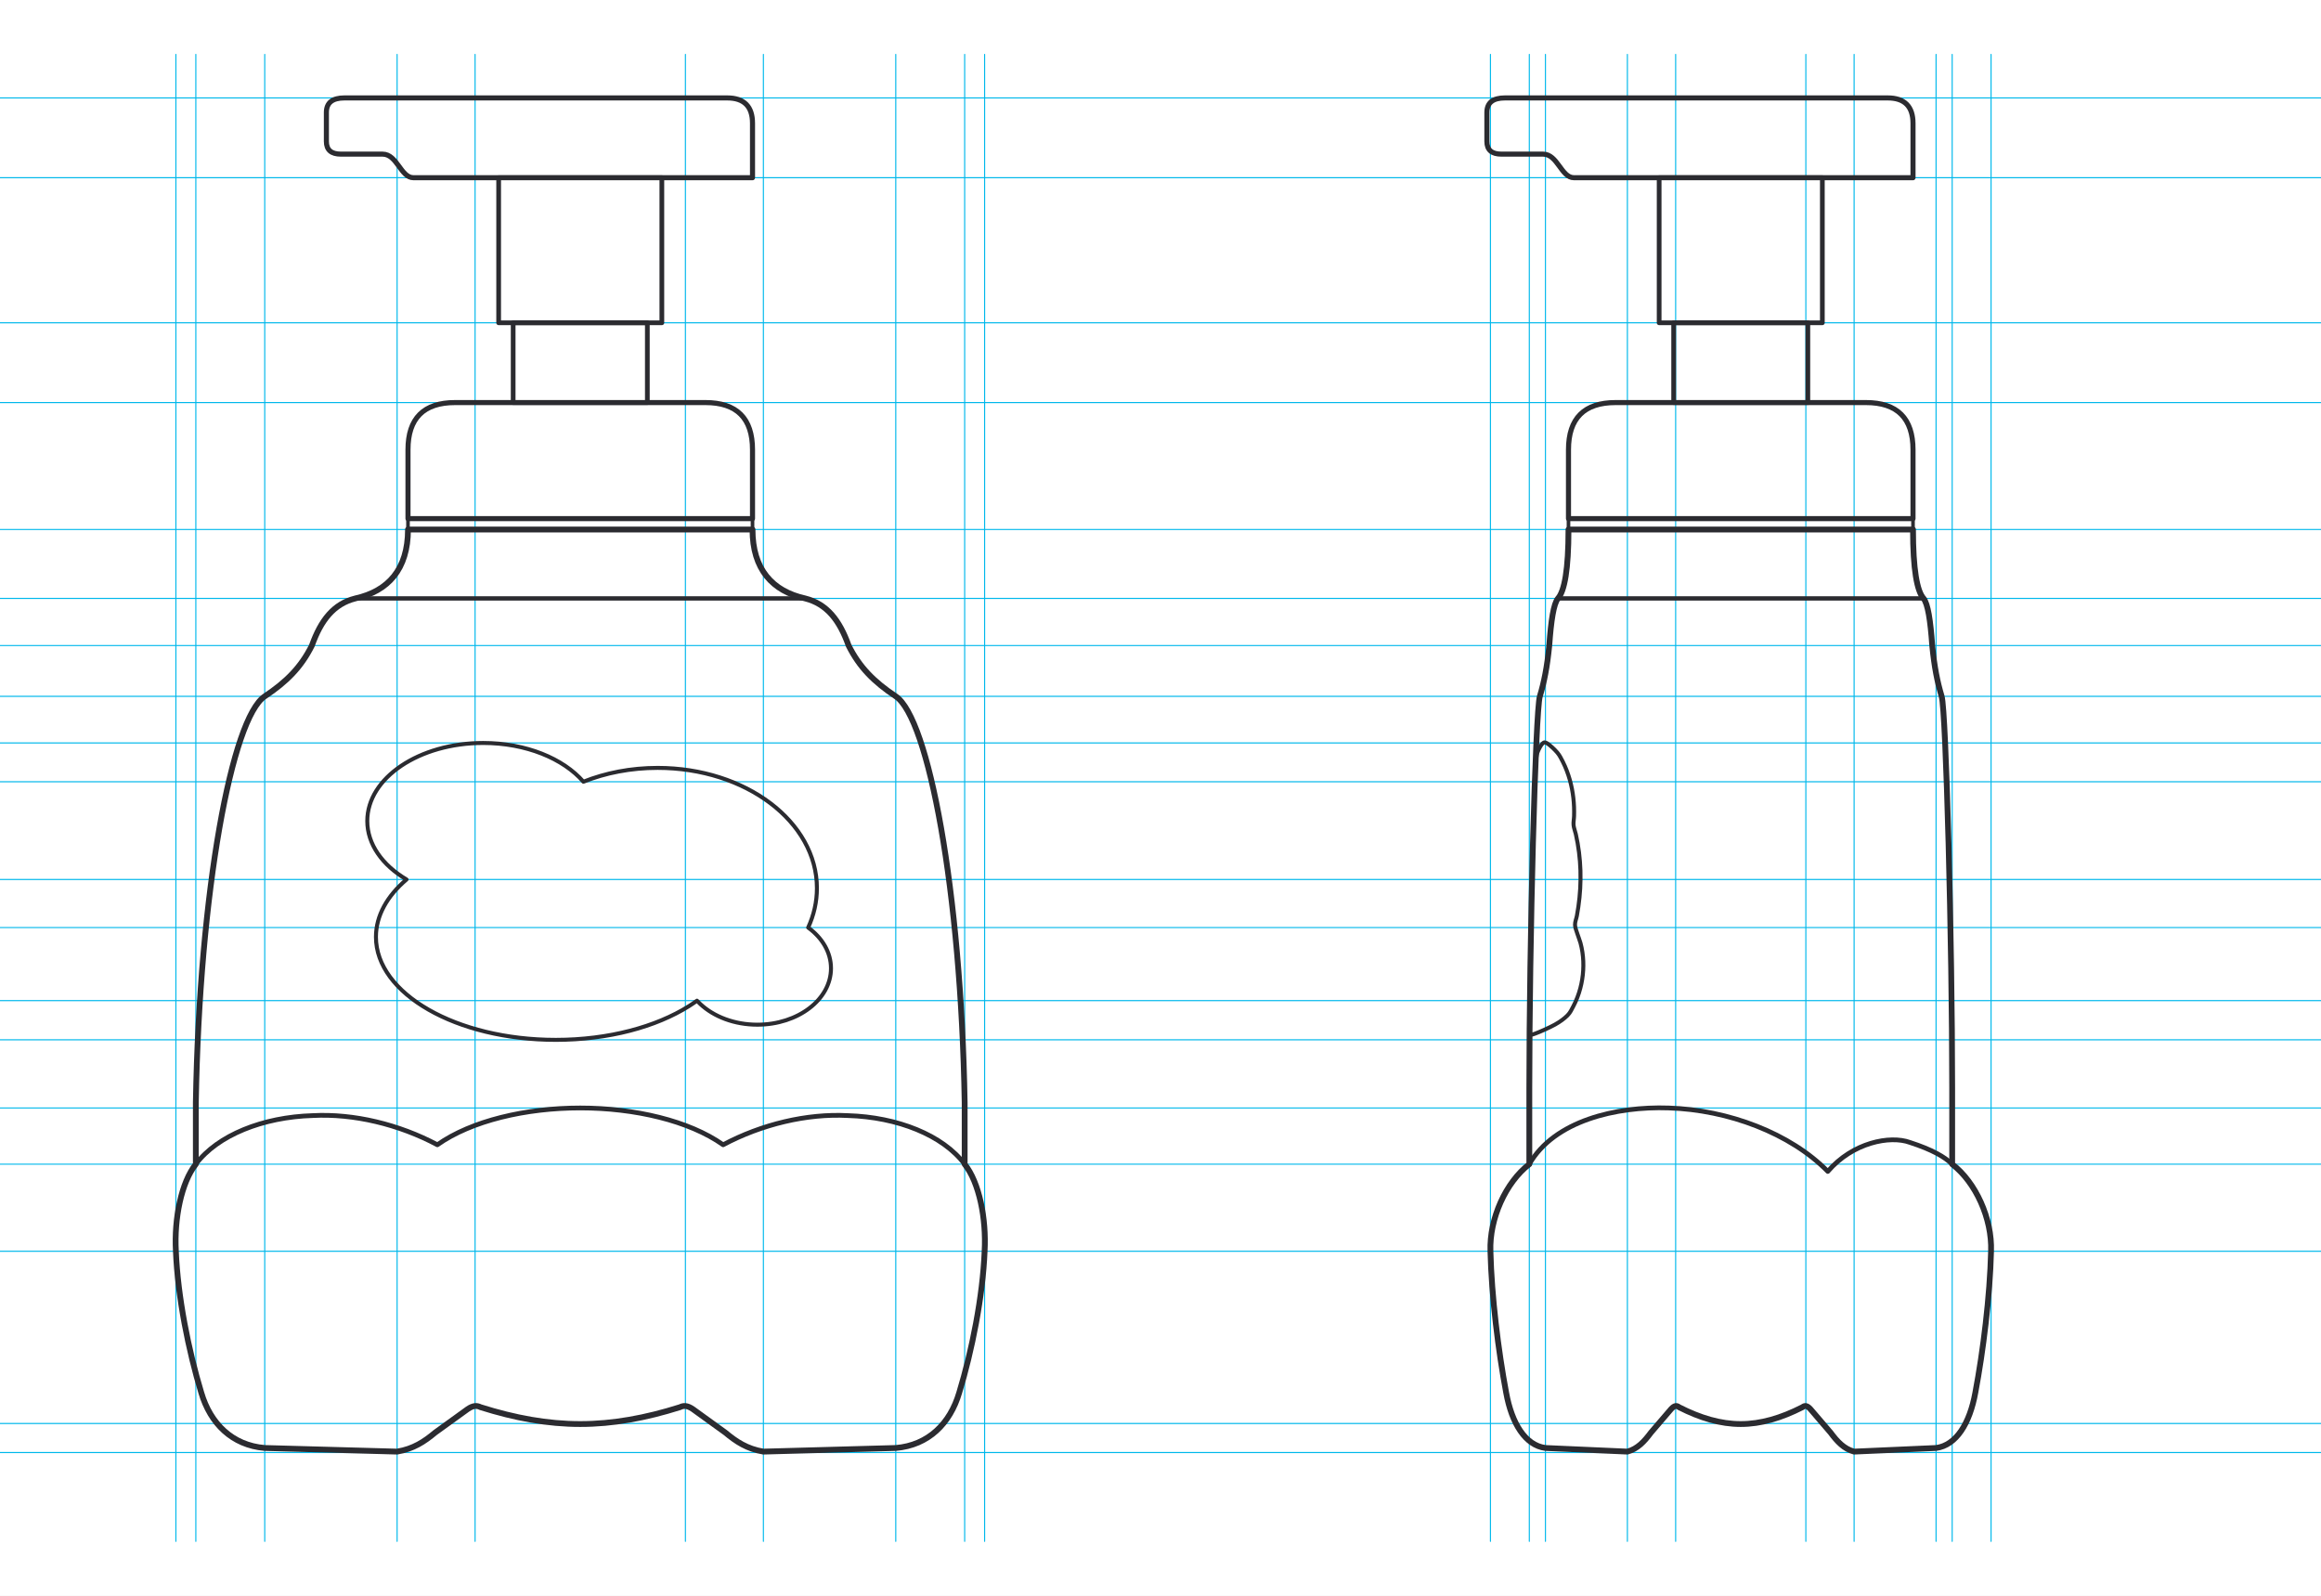
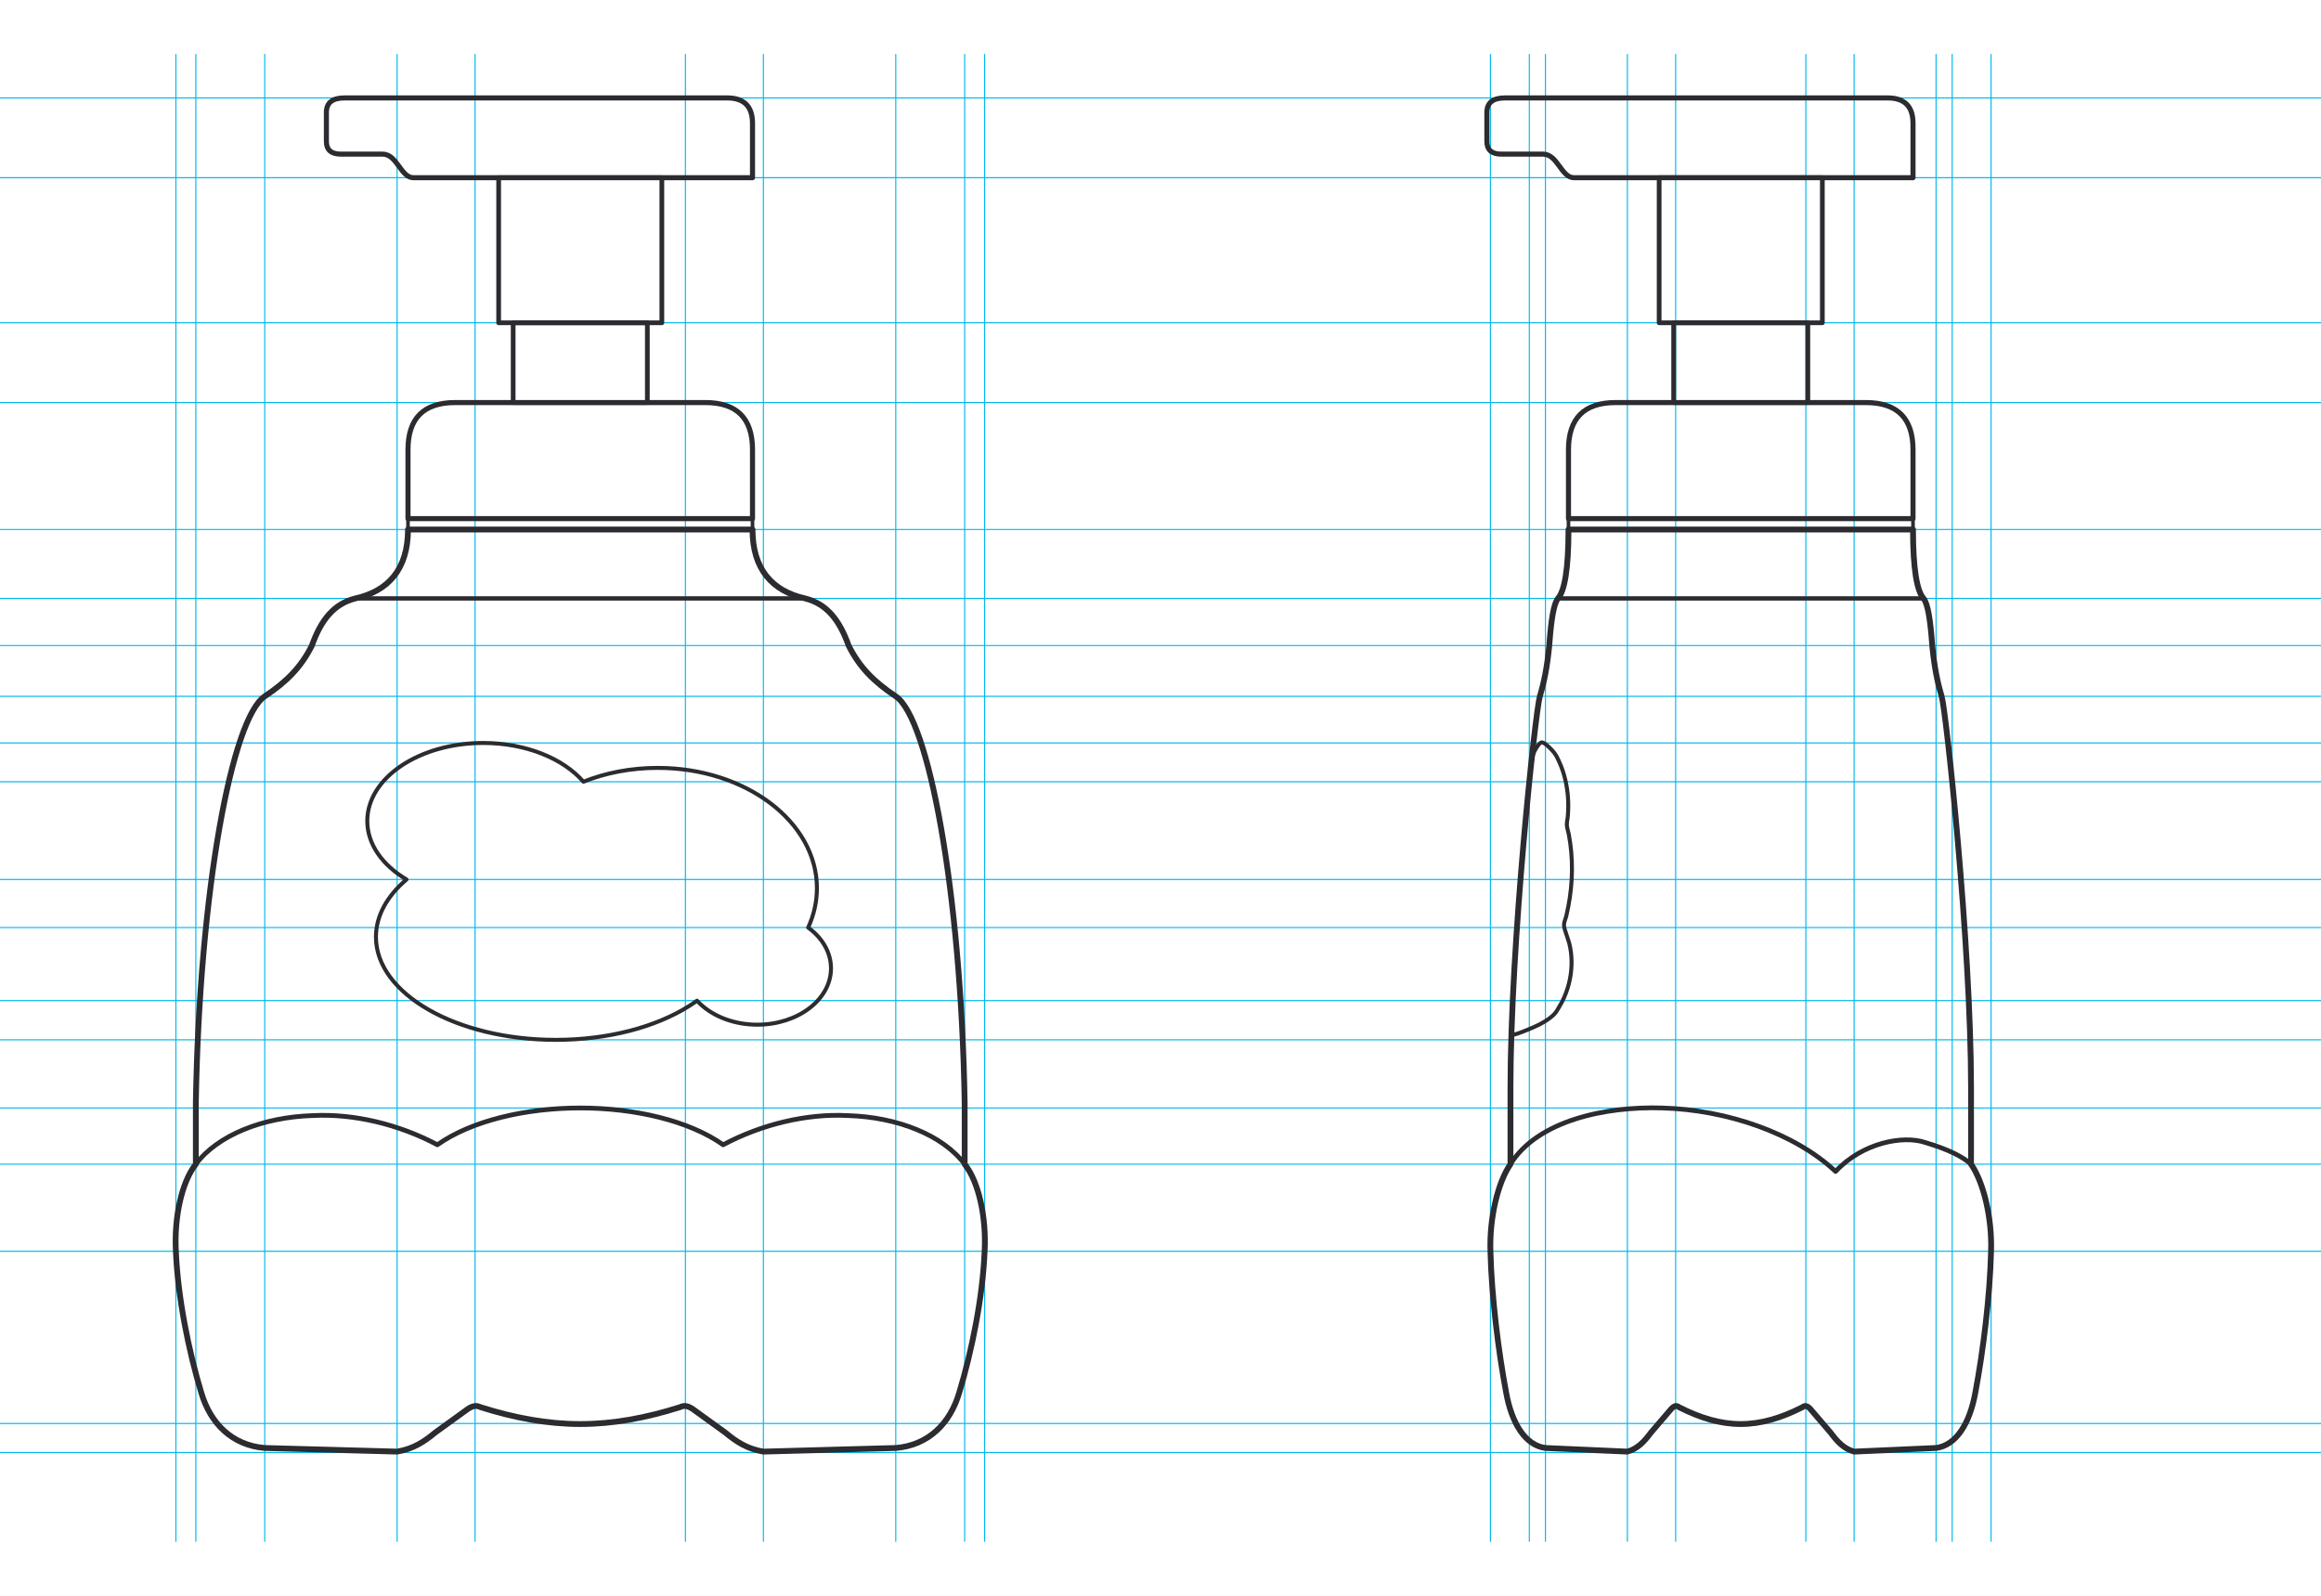
<svg xmlns="http://www.w3.org/2000/svg" width="1280" height="880" viewBox="0 0 1280 880">
  <rect width="1280" height="880" fill="#fff" />
  <g id="Guides">
    <path id="h54" d="M0 54 L1280 54" fill="none" stroke="#00b8eb" stroke-width="0.6" stroke-linejoin="round" stroke-linecap="round" />
    <path id="h98" d="M0 98 L1280 98" fill="none" stroke="#00b8eb" stroke-width="0.6" stroke-linejoin="round" stroke-linecap="round" />
    <path id="h178" d="M0 178 L1280 178" fill="none" stroke="#00b8eb" stroke-width="0.6" stroke-linejoin="round" stroke-linecap="round" />
    <path id="h222" d="M0 222 L1280 222" fill="none" stroke="#00b8eb" stroke-width="0.6" stroke-linejoin="round" stroke-linecap="round" />
    <path id="h292" d="M0 292 L1280 292" fill="none" stroke="#00b8eb" stroke-width="0.6" stroke-linejoin="round" stroke-linecap="round" />
    <path id="h330" d="M0 330 L1280 330" fill="none" stroke="#00b8eb" stroke-width="0.6" stroke-linejoin="round" stroke-linecap="round" />
    <path id="h356" d="M0 356 L1280 356" fill="none" stroke="#00b8eb" stroke-width="0.6" stroke-linejoin="round" stroke-linecap="round" />
    <path id="h384" d="M0 384 L1280 384" fill="none" stroke="#00b8eb" stroke-width="0.6" stroke-linejoin="round" stroke-linecap="round" />
    <path id="h409.7" d="M0 409.7 L1280 409.7" fill="none" stroke="#00b8eb" stroke-width="0.6" stroke-linejoin="round" stroke-linecap="round" />
    <path id="h431.1" d="M0 431.1 L1280 431.1" fill="none" stroke="#00b8eb" stroke-width="0.6" stroke-linejoin="round" stroke-linecap="round" />
    <path id="h485" d="M0 485 L1280 485" fill="none" stroke="#00b8eb" stroke-width="0.6" stroke-linejoin="round" stroke-linecap="round" />
    <path id="h511.5" d="M0 511.5 L1280 511.5" fill="none" stroke="#00b8eb" stroke-width="0.6" stroke-linejoin="round" stroke-linecap="round" />
    <path id="h551.8" d="M0 551.8 L1280 551.8" fill="none" stroke="#00b8eb" stroke-width="0.6" stroke-linejoin="round" stroke-linecap="round" />
    <path id="h573.4" d="M0 573.4 L1280 573.4" fill="none" stroke="#00b8eb" stroke-width="0.6" stroke-linejoin="round" stroke-linecap="round" />
    <path id="h611" d="M0 611 L1280 611" fill="none" stroke="#00b8eb" stroke-width="0.6" stroke-linejoin="round" stroke-linecap="round" />
    <path id="h642" d="M0 642 L1280 642" fill="none" stroke="#00b8eb" stroke-width="0.6" stroke-linejoin="round" stroke-linecap="round" />
    <path id="h690" d="M0 690 L1280 690" fill="none" stroke="#00b8eb" stroke-width="0.6" stroke-linejoin="round" stroke-linecap="round" />
    <path id="h785" d="M0 785 L1280 785" fill="none" stroke="#00b8eb" stroke-width="0.6" stroke-linejoin="round" stroke-linecap="round" />
    <path id="h801" d="M0 801 L1280 801" fill="none" stroke="#00b8eb" stroke-width="0.6" stroke-linejoin="round" stroke-linecap="round" />
    <path id="v" d="M543.00 30 L543.00 850" fill="none" stroke="#00b8eb" stroke-width="0.6" stroke-linejoin="round" stroke-linecap="round" />
    <path id="v" d="M97.00 30 L97.00 850" fill="none" stroke="#00b8eb" stroke-width="0.6" stroke-linejoin="round" stroke-linecap="round" />
    <path id="v" d="M532.00 30 L532.00 850" fill="none" stroke="#00b8eb" stroke-width="0.6" stroke-linejoin="round" stroke-linecap="round" />
    <path id="v" d="M108.00 30 L108.00 850" fill="none" stroke="#00b8eb" stroke-width="0.6" stroke-linejoin="round" stroke-linecap="round" />
    <path id="v" d="M494.00 30 L494.00 850" fill="none" stroke="#00b8eb" stroke-width="0.6" stroke-linejoin="round" stroke-linecap="round" />
    <path id="v" d="M146.00 30 L146.00 850" fill="none" stroke="#00b8eb" stroke-width="0.6" stroke-linejoin="round" stroke-linecap="round" />
    <path id="v" d="M421.00 30 L421.00 850" fill="none" stroke="#00b8eb" stroke-width="0.6" stroke-linejoin="round" stroke-linecap="round" />
    <path id="v" d="M219.00 30 L219.00 850" fill="none" stroke="#00b8eb" stroke-width="0.6" stroke-linejoin="round" stroke-linecap="round" />
    <path id="v" d="M378.00 30 L378.00 850" fill="none" stroke="#00b8eb" stroke-width="0.6" stroke-linejoin="round" stroke-linecap="round" />
    <path id="v" d="M262.00 30 L262.00 850" fill="none" stroke="#00b8eb" stroke-width="0.6" stroke-linejoin="round" stroke-linecap="round" />
    <path id="v" d="M1098.04 30 L1098.04 850" fill="none" stroke="#00b8eb" stroke-width="0.6" stroke-linejoin="round" stroke-linecap="round" />
    <path id="v" d="M821.96 30 L821.96 850" fill="none" stroke="#00b8eb" stroke-width="0.6" stroke-linejoin="round" stroke-linecap="round" />
    <path id="v" d="M1076.60 30 L1076.60 850" fill="none" stroke="#00b8eb" stroke-width="0.6" stroke-linejoin="round" stroke-linecap="round" />
    <path id="v" d="M843.40 30 L843.40 850" fill="none" stroke="#00b8eb" stroke-width="0.6" stroke-linejoin="round" stroke-linecap="round" />
    <path id="v" d="M1067.71 30 L1067.71 850" fill="none" stroke="#00b8eb" stroke-width="0.6" stroke-linejoin="round" stroke-linecap="round" />
    <path id="v" d="M852.29 30 L852.29 850" fill="none" stroke="#00b8eb" stroke-width="0.6" stroke-linejoin="round" stroke-linecap="round" />
    <path id="v" d="M1022.52 30 L1022.52 850" fill="none" stroke="#00b8eb" stroke-width="0.6" stroke-linejoin="round" stroke-linecap="round" />
    <path id="v" d="M897.48 30 L897.48 850" fill="none" stroke="#00b8eb" stroke-width="0.6" stroke-linejoin="round" stroke-linecap="round" />
    <path id="v" d="M995.90 30 L995.90 850" fill="none" stroke="#00b8eb" stroke-width="0.6" stroke-linejoin="round" stroke-linecap="round" />
    <path id="v" d="M924.10 30 L924.10 850" fill="none" stroke="#00b8eb" stroke-width="0.6" stroke-linejoin="round" stroke-linecap="round" />
  </g>
  <g id="Bottle">
    <path id="body_outline" d="M 225 292 C 225 314 214 326 196 330 C 184 333 177 342 172 356 C 166 368 158 376 146 384 C 128 396 110 491 108 608 L108.00 642.00 C100.00 652.00 96.00 672.00 97.00 690.00 C98.00 715.00 104.00 745.00 111.00 768.00 C116.00 785.00 128.00 797.00 146.00 798.50 L219.00 800.50 C228.00 799.00 234.00 795.00 240.00 790.00 L258.00 777.00 C261.00 775.00 263.00 775.00 265.00 776.00 C284.00 782.00 302.00 785.30 320.00 785.30 C338.00 785.30 356.00 782.00 375.00 776.00 C377.00 775.00 379.00 775.00 382.00 777.00 L400.00 790.00 C406.00 795.00 412.00 799.00 421.00 800.50 L494.00 798.50 C512.00 797.00 524.00 785.00 529.00 768.00 C536.00 745.00 542.00 715.00 543.00 690.00 C544.00 672.00 540.00 652.00 532.00 642.00 L 532 608 C 530 491 512 396 494 384 C 482 376 474 368 468 356 C 463 342 456 333 444 330 C 426 326 415 314 415 292 Z" fill="none" stroke="#2b2b30" stroke-width="3.2" stroke-linejoin="round" stroke-linecap="round" />
    <path id="shoulder_parting_line" d="M 196 330 L 444 330" fill="none" stroke="#2b2b30" stroke-width="2.4" stroke-linejoin="round" stroke-linecap="round" />
    <path id="foam_parting_line" d="M108.00 642.00 C120.00 626.00 145.00 616.00 172.50 615.20 C195.00 614.00 220.00 620.00 241.20 631.30 C260.00 618.00 290.00 611.00 320.00 611.00 C350.00 611.00 380.00 618.00 398.80 631.30 C420.00 620.00 445.00 614.00 467.50 615.20 C495.00 616.00 520.00 626.00 532.00 642.00" fill="none" stroke="#2b2b30" stroke-width="2.6" stroke-linejoin="round" stroke-linecap="round" />
-     <path id="body_outline" d="M865.00 292.00 C865.00 314.00 862.80 326.00 859.20 330.00 C856.80 333.00 855.40 342.00 854.40 356.00 C853.20 368.00 851.60 376.00 849.20 384.00 C846.80 392.00 843.40 520.00 843.40 600.00 C843.40 615.00 843.40 630.00 843.40 642.00 C830.40 652.00 821.34 672.00 821.96 690.00 C822.58 715.00 826.30 745.00 830.63 768.00 C833.72 785.00 841.15 797.00 852.29 798.50 L897.48 800.50 C903.05 799.00 906.77 795.00 910.48 790.00 L921.62 777.00 C923.48 775.00 924.72 775.00 925.95 776.00 C937.72 782.00 948.86 785.30 960.00 785.30 C971.14 785.30 982.28 782.00 994.05 776.00 C995.28 775.00 996.52 775.00 998.38 777.00 L1009.52 790.00 C1013.23 795.00 1016.95 799.00 1022.52 800.50 L1067.71 798.50 C1078.85 797.00 1086.28 785.00 1089.37 768.00 C1093.70 745.00 1097.42 715.00 1098.04 690.00 C1098.66 672.00 1089.60 652.00 1076.60 642.00 C1076.60 630.00 1076.60 615.00 1076.60 600.00 C1076.60 520.00 1073.20 392.00 1070.80 384.00 C1068.40 376.00 1066.80 368.00 1065.60 356.00 C1064.60 342.00 1063.20 333.00 1060.80 330.00 C1057.20 326.00 1055.00 314.00 1055.00 292.00 Z" fill="none" stroke="#2b2b30" stroke-width="3.2" stroke-linejoin="round" stroke-linecap="round" />
+     <path id="body_outline" d="M865.00 292.00 C865.00 314.00 862.80 326.00 859.20 330.00 C856.80 333.00 855.40 342.00 854.40 356.00 C853.20 368.00 851.60 376.00 849.20 384.00 C846.80 392.00 833.00 520.00 833.00 600.00 C833.00 615.00 833.00 630.00 833.00 642.00 C826.00 652.00 821.34 672.00 821.96 690.00 C822.58 715.00 826.30 745.00 830.63 768.00 C833.72 785.00 841.15 797.00 852.29 798.50 L897.48 800.50 C903.05 799.00 906.77 795.00 910.48 790.00 L921.62 777.00 C923.48 775.00 924.72 775.00 925.95 776.00 C937.72 782.00 948.86 785.30 960.00 785.30 C971.14 785.30 982.28 782.00 994.05 776.00 C995.28 775.00 996.52 775.00 998.38 777.00 L1009.52 790.00 C1013.23 795.00 1016.95 799.00 1022.52 800.50 L1067.71 798.50 C1078.85 797.00 1086.28 785.00 1089.37 768.00 C1093.70 745.00 1097.42 715.00 1098.04 690.00 C1098.66 672.00 1094.00 652.00 1087.00 642.00 C1087.00 630.00 1087.00 615.00 1087.00 600.00 C1087.00 520.00 1073.20 392.00 1070.80 384.00 C1068.40 376.00 1066.80 368.00 1065.60 356.00 C1064.60 342.00 1063.20 333.00 1060.80 330.00 C1057.20 326.00 1055.00 314.00 1055.00 292.00 Z" fill="none" stroke="#2b2b30" stroke-width="3.2" stroke-linejoin="round" stroke-linecap="round" />
    <path id="shoulder_parting_line" d="M859.20 330.00 L1060.80 330.00" fill="none" stroke="#2b2b30" stroke-width="2.4" stroke-linejoin="round" stroke-linecap="round" />
-     <path id="foam_parting_line" d="M843.40 642.00 C857.12 618.00 891.41 610.00 920.22 611.00 C953.14 612.00 987.44 625.00 1008.01 646.00 C1021.73 630.00 1042.31 626.00 1053.28 630.00 C1065.63 634.00 1072.48 638.00 1076.60 642.00" fill="none" stroke="#2b2b30" stroke-width="2.6" stroke-linejoin="round" stroke-linecap="round" />
+     <path id="foam_parting_line" d="M833.00 642.00 C847.94 618.00 885.29 610.00 916.67 611.00 C952.53 612.00 989.88 625.00 1012.29 646.00 C1027.24 630.00 1049.65 626.00 1061.60 630.00 C1075.05 634.00 1082.52 638.00 1087.00 642.00" fill="none" stroke="#2b2b30" stroke-width="2.6" stroke-linejoin="round" stroke-linecap="round" />
  </g>
  <g id="Label">
    <path id="label" d="M458.28 534.00 C458.28 551.16 440.09 565.07 417.65 565.07 C404.99 565.07 393.68 560.64 386.23 553.70 C385.58 553.10 384.97 552.48 384.38 551.84 C382.97 552.86 381.51 553.85 379.98 554.82 C361.84 566.26 335.65 573.44 306.52 573.44 C251.74 573.44 207.33 548.03 207.33 516.68 C207.33 504.95 213.55 494.05 224.20 485.00 C210.92 477.13 202.55 465.59 202.55 452.74 C202.55 428.98 231.17 409.72 266.48 409.72 C290.06 409.72 310.66 418.31 321.75 431.09 C333.97 426.22 347.90 423.46 362.68 423.46 C411.19 423.46 450.52 453.16 450.52 489.79 C450.52 497.40 448.82 504.71 445.69 511.52 C453.45 517.17 458.28 525.16 458.28 534.00 Z" fill="none" stroke="#2b2b30" stroke-width="2.2" stroke-linejoin="round" stroke-linecap="round" />
-     <path id="label_side" d="M850.69 410.02 C849.77 410.85 848.47 413.35 847.87 415.02 C847.27 416.69 847.28 418.35 847.07 420.02 C846.87 421.69 846.76 423.35 846.66 425.02 C846.56 426.69 846.54 428.35 846.48 430.02 C846.42 431.69 846.36 433.35 846.30 435.02 C846.25 436.69 846.19 438.35 846.14 440.02 C846.08 441.69 846.03 443.35 845.98 445.02 C845.92 446.69 845.87 448.35 845.82 450.02 C845.77 451.69 845.73 453.35 845.68 455.02 C845.63 456.69 845.58 458.35 845.54 460.02 C845.49 461.69 845.44 463.35 845.40 465.02 C845.35 466.69 845.31 468.35 845.27 470.02 C845.23 471.69 845.18 473.35 845.14 475.02 C845.10 476.69 845.06 478.35 845.02 480.02 C844.98 481.69 844.94 483.35 844.90 485.02 C844.86 486.69 844.83 488.35 844.79 490.02 C844.75 491.69 844.71 493.35 844.68 495.02 C844.64 496.69 844.61 498.35 844.57 500.02 C844.54 501.69 844.50 503.35 844.47 505.02 C844.44 506.69 844.41 508.35 844.37 510.02 C844.34 511.69 844.31 513.35 844.28 515.02 C844.25 516.69 844.22 518.35 844.19 520.02 C844.16 521.69 844.13 523.35 844.11 525.02 C844.08 526.69 844.05 528.35 844.03 530.02 C844.00 531.69 843.97 533.35 843.95 535.02 C843.92 536.69 843.90 538.35 843.88 540.02 C843.85 541.69 843.83 543.35 843.81 545.02 C843.78 546.69 843.76 548.35 843.74 550.02 C843.72 551.69 843.70 553.35 843.68 555.02 C843.66 556.69 843.65 558.35 843.63 560.02 C843.61 561.69 843.59 563.35 843.58 565.02 C843.56 566.69 843.04 569.19 843.53 570.02 C844.03 570.85 844.19 570.85 846.53 570.02 C848.86 569.19 854.56 566.69 857.54 565.02 C860.52 563.35 862.71 561.69 864.39 560.02 C866.07 558.35 866.70 556.69 867.62 555.02 C868.53 553.35 869.24 551.69 869.89 550.02 C870.54 548.35 871.07 546.69 871.51 545.02 C871.96 543.35 872.30 541.69 872.57 540.02 C872.84 538.35 873.02 536.69 873.11 535.02 C873.21 533.35 873.22 531.69 873.15 530.02 C873.08 528.35 872.92 526.69 872.67 525.02 C872.41 523.35 872.08 521.69 871.62 520.02 C871.16 518.35 870.43 516.69 869.92 515.02 C869.42 513.35 868.65 511.69 868.60 510.02 C868.55 508.35 869.32 506.69 869.63 505.02 C869.94 503.35 870.22 501.69 870.45 500.02 C870.69 498.35 870.90 496.69 871.06 495.02 C871.23 493.35 871.36 491.69 871.46 490.02 C871.55 488.35 871.61 486.69 871.63 485.02 C871.66 483.35 871.64 481.69 871.59 480.02 C871.54 478.35 871.45 476.69 871.31 475.02 C871.18 473.35 871.01 471.69 870.80 470.02 C870.59 468.35 870.34 466.69 870.05 465.02 C869.76 463.35 869.43 461.69 869.05 460.02 C868.68 458.35 867.96 456.69 867.80 455.02 C867.64 453.35 868.04 451.69 868.08 450.02 C868.12 448.35 868.13 446.69 868.06 445.02 C868.00 443.35 867.87 441.69 867.68 440.02 C867.49 438.35 867.23 436.69 866.91 435.02 C866.58 433.35 866.19 431.69 865.72 430.02 C865.24 428.35 864.70 426.69 864.06 425.02 C863.41 423.35 862.72 421.69 861.85 420.02 C860.97 418.35 860.24 416.69 858.83 415.02 C857.42 413.35 854.75 410.85 853.39 410.02 C852.03 409.19 851.61 409.19 850.69 410.02 Z" fill="none" stroke="#2b2b30" stroke-width="2.2" stroke-linejoin="round" stroke-linecap="round" />
+     <path id="label_side" d="M849.10 410.02 C848.12 410.85 846.64 413.35 845.91 415.02 C845.19 416.69 845.09 418.35 844.77 420.02 C844.45 421.69 844.22 423.35 844.01 425.02 C843.80 426.69 843.67 428.35 843.50 430.02 C843.33 431.69 843.16 433.35 842.99 435.02 C842.83 436.69 842.66 438.35 842.50 440.02 C842.34 441.69 842.18 443.35 842.02 445.02 C841.86 446.69 841.71 448.35 841.55 450.02 C841.40 451.69 841.24 453.35 841.09 455.02 C840.94 456.69 840.79 458.35 840.64 460.02 C840.49 461.69 840.34 463.35 840.20 465.02 C840.05 466.69 839.91 468.35 839.77 470.02 C839.63 471.69 839.49 473.35 839.35 475.02 C839.21 476.69 839.07 478.35 838.94 480.02 C838.80 481.69 838.67 483.35 838.53 485.02 C838.40 486.69 838.27 488.35 838.14 490.02 C838.01 491.69 837.89 493.35 837.76 495.02 C837.64 496.69 837.51 498.35 837.39 500.02 C837.27 501.69 837.15 503.35 837.03 505.02 C836.91 506.69 836.80 508.35 836.68 510.02 C836.57 511.69 836.45 513.35 836.34 515.02 C836.23 516.69 836.12 518.35 836.02 520.02 C835.91 521.69 835.81 523.35 835.70 525.02 C835.60 526.69 835.50 528.35 835.40 530.02 C835.31 531.69 835.21 533.35 835.12 535.02 C835.02 536.69 834.93 538.35 834.84 540.02 C834.75 541.69 834.67 543.35 834.58 545.02 C834.50 546.69 834.42 548.35 834.34 550.02 C834.26 551.69 834.18 553.35 834.11 555.02 C834.04 556.69 833.97 558.35 833.90 560.02 C833.83 561.69 833.77 563.35 833.71 565.02 C833.65 566.69 833.02 569.19 833.53 570.02 C834.05 570.85 834.23 570.85 836.78 570.02 C839.34 569.19 845.58 566.69 848.85 565.02 C852.12 563.35 854.54 561.69 856.40 560.02 C858.26 558.35 858.98 556.69 860.01 555.02 C861.05 553.35 861.86 551.69 862.61 550.02 C863.35 548.35 863.96 546.69 864.49 545.02 C865.02 543.35 865.44 541.69 865.77 540.02 C866.11 538.35 866.35 536.69 866.50 535.02 C866.65 533.35 866.72 531.69 866.69 530.02 C866.67 528.35 866.56 526.69 866.34 525.02 C866.12 523.35 865.81 521.69 865.38 520.02 C864.95 518.35 864.22 516.69 863.75 515.02 C863.27 513.35 862.51 511.69 862.52 510.02 C862.53 508.35 863.42 506.69 863.81 505.02 C864.20 503.35 864.56 501.69 864.88 500.02 C865.20 498.35 865.48 496.69 865.73 495.02 C865.97 493.35 866.18 491.69 866.35 490.02 C866.52 488.35 866.65 486.69 866.75 485.02 C866.84 483.35 866.90 481.69 866.91 480.02 C866.93 478.35 866.90 476.69 866.84 475.02 C866.78 473.35 866.67 471.69 866.53 470.02 C866.38 468.35 866.20 466.69 865.97 465.02 C865.74 463.35 865.48 461.69 865.16 460.02 C864.85 458.35 864.19 456.69 864.10 455.02 C864.01 453.35 864.51 451.69 864.64 450.02 C864.77 448.35 864.86 446.69 864.87 445.02 C864.89 443.35 864.85 441.69 864.73 440.02 C864.62 438.35 864.45 436.69 864.20 435.02 C863.95 433.35 863.64 431.69 863.24 430.02 C862.85 428.35 862.39 426.69 861.82 425.02 C861.25 423.35 860.63 421.69 859.84 420.02 C859.05 418.35 858.39 416.69 857.06 415.02 C855.73 413.35 853.17 410.85 851.85 410.02 C850.52 409.19 850.09 409.19 849.10 410.02 Z" fill="none" stroke="#2b2b30" stroke-width="2.2" stroke-linejoin="round" stroke-linecap="round" />
  </g>
  <g id="Pump">
    <path id="stem_lower" d="M 283 178 L 357 178 L 357 222 L 283 222 Z" fill="none" stroke="#2b2b30" stroke-width="2.6" stroke-linejoin="round" stroke-linecap="round" />
    <path id="stem_upper" d="M 275 98 L 365 98 L 365 178 L 275 178 Z" fill="none" stroke="#2b2b30" stroke-width="2.6" stroke-linejoin="round" stroke-linecap="round" />
    <path id="cap" d="M 225 286 L 225 248 Q 225 222 251 222 L 389 222 Q 415 222 415 248 L 415 286 Z" fill="none" stroke="#2b2b30" stroke-width="2.8" stroke-linejoin="round" stroke-linecap="round" />
    <path id="cap_ring" d="M 225 286 L 415 286 L 415 292 L 225 292 Z" fill="none" stroke="#2b2b30" stroke-width="2.0" stroke-linejoin="round" stroke-linecap="round" />
    <path id="pump_head" d="M 190 54 L 401 54 Q 415 54 415 68 L 415 98 L 228 98 C 221 98 219 85 211 85 L 188 85 Q 180 85 180 78 L 180 62 Q 180 54 190 54 Z" fill="none" stroke="#2b2b30" stroke-width="2.8" stroke-linejoin="round" stroke-linecap="round" />
    <path id="pump_head" d="M830.00 54.00 L1041.00 54.00 Q1055.00 54.00 1055.00 68.00 L1055.00 98.00 L868.00 98.00 C861.00 98.00 859.00 85.00 851.00 85.00 L828.00 85.00 Q820.00 85.00 820.00 78.00 L820.00 62.00 Q820.00 54.00 830.00 54.00 Z" fill="none" stroke="#2b2b30" stroke-width="2.8" stroke-linejoin="round" stroke-linecap="round" />
    <path id="stem_upper" d="M915.00 98.00 L1005.00 98.00 L1005.00 178.00 L915.00 178.00 Z" fill="none" stroke="#2b2b30" stroke-width="2.6" stroke-linejoin="round" stroke-linecap="round" />
    <path id="stem_lower" d="M923.00 178.00 L997.00 178.00 L997.00 222.00 L923.00 222.00 Z" fill="none" stroke="#2b2b30" stroke-width="2.6" stroke-linejoin="round" stroke-linecap="round" />
    <path id="cap" d="M865.00 286.00 L865.00 248.00 Q865.00 222.00 891.00 222.00 L1029.00 222.00 Q1055.00 222.00 1055.00 248.00 L1055.00 286.00 Z" fill="none" stroke="#2b2b30" stroke-width="2.8" stroke-linejoin="round" stroke-linecap="round" />
    <path id="cap_ring" d="M865.00 286.00 L1055.00 286.00 L1055.00 292.00 L865.00 292.00 Z" fill="none" stroke="#2b2b30" stroke-width="2.0" stroke-linejoin="round" stroke-linecap="round" />
  </g>
</svg>
